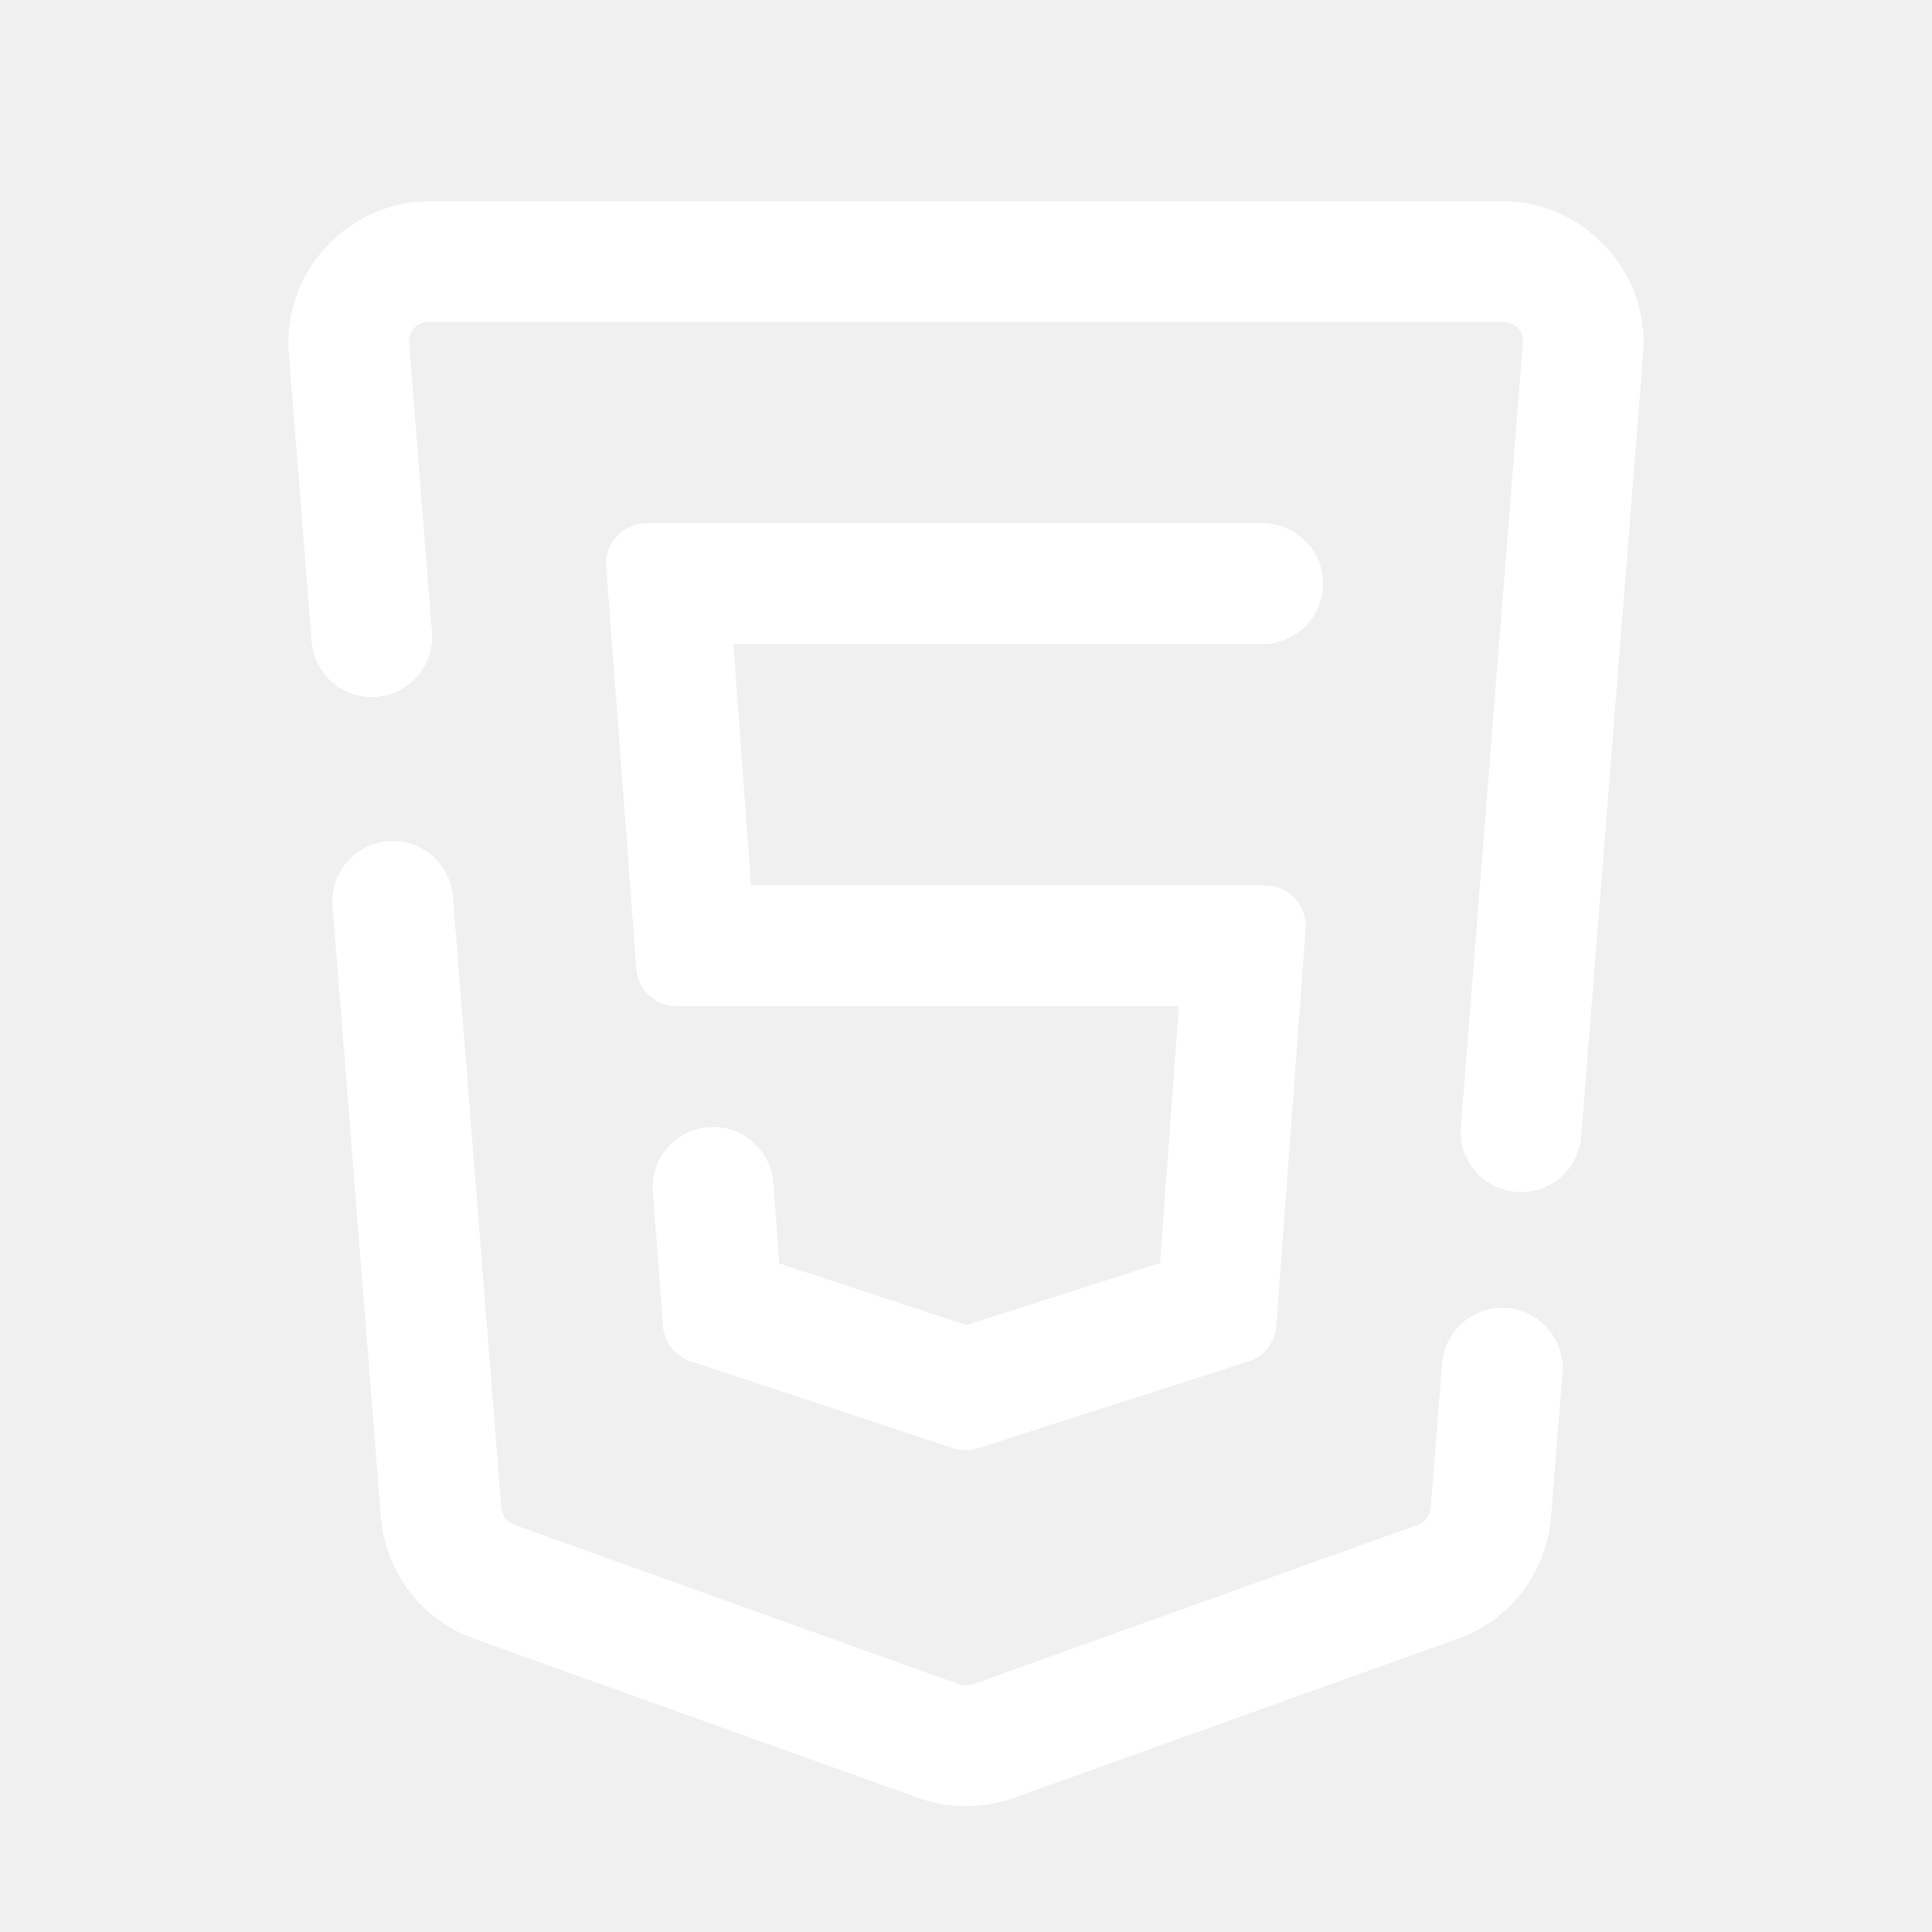
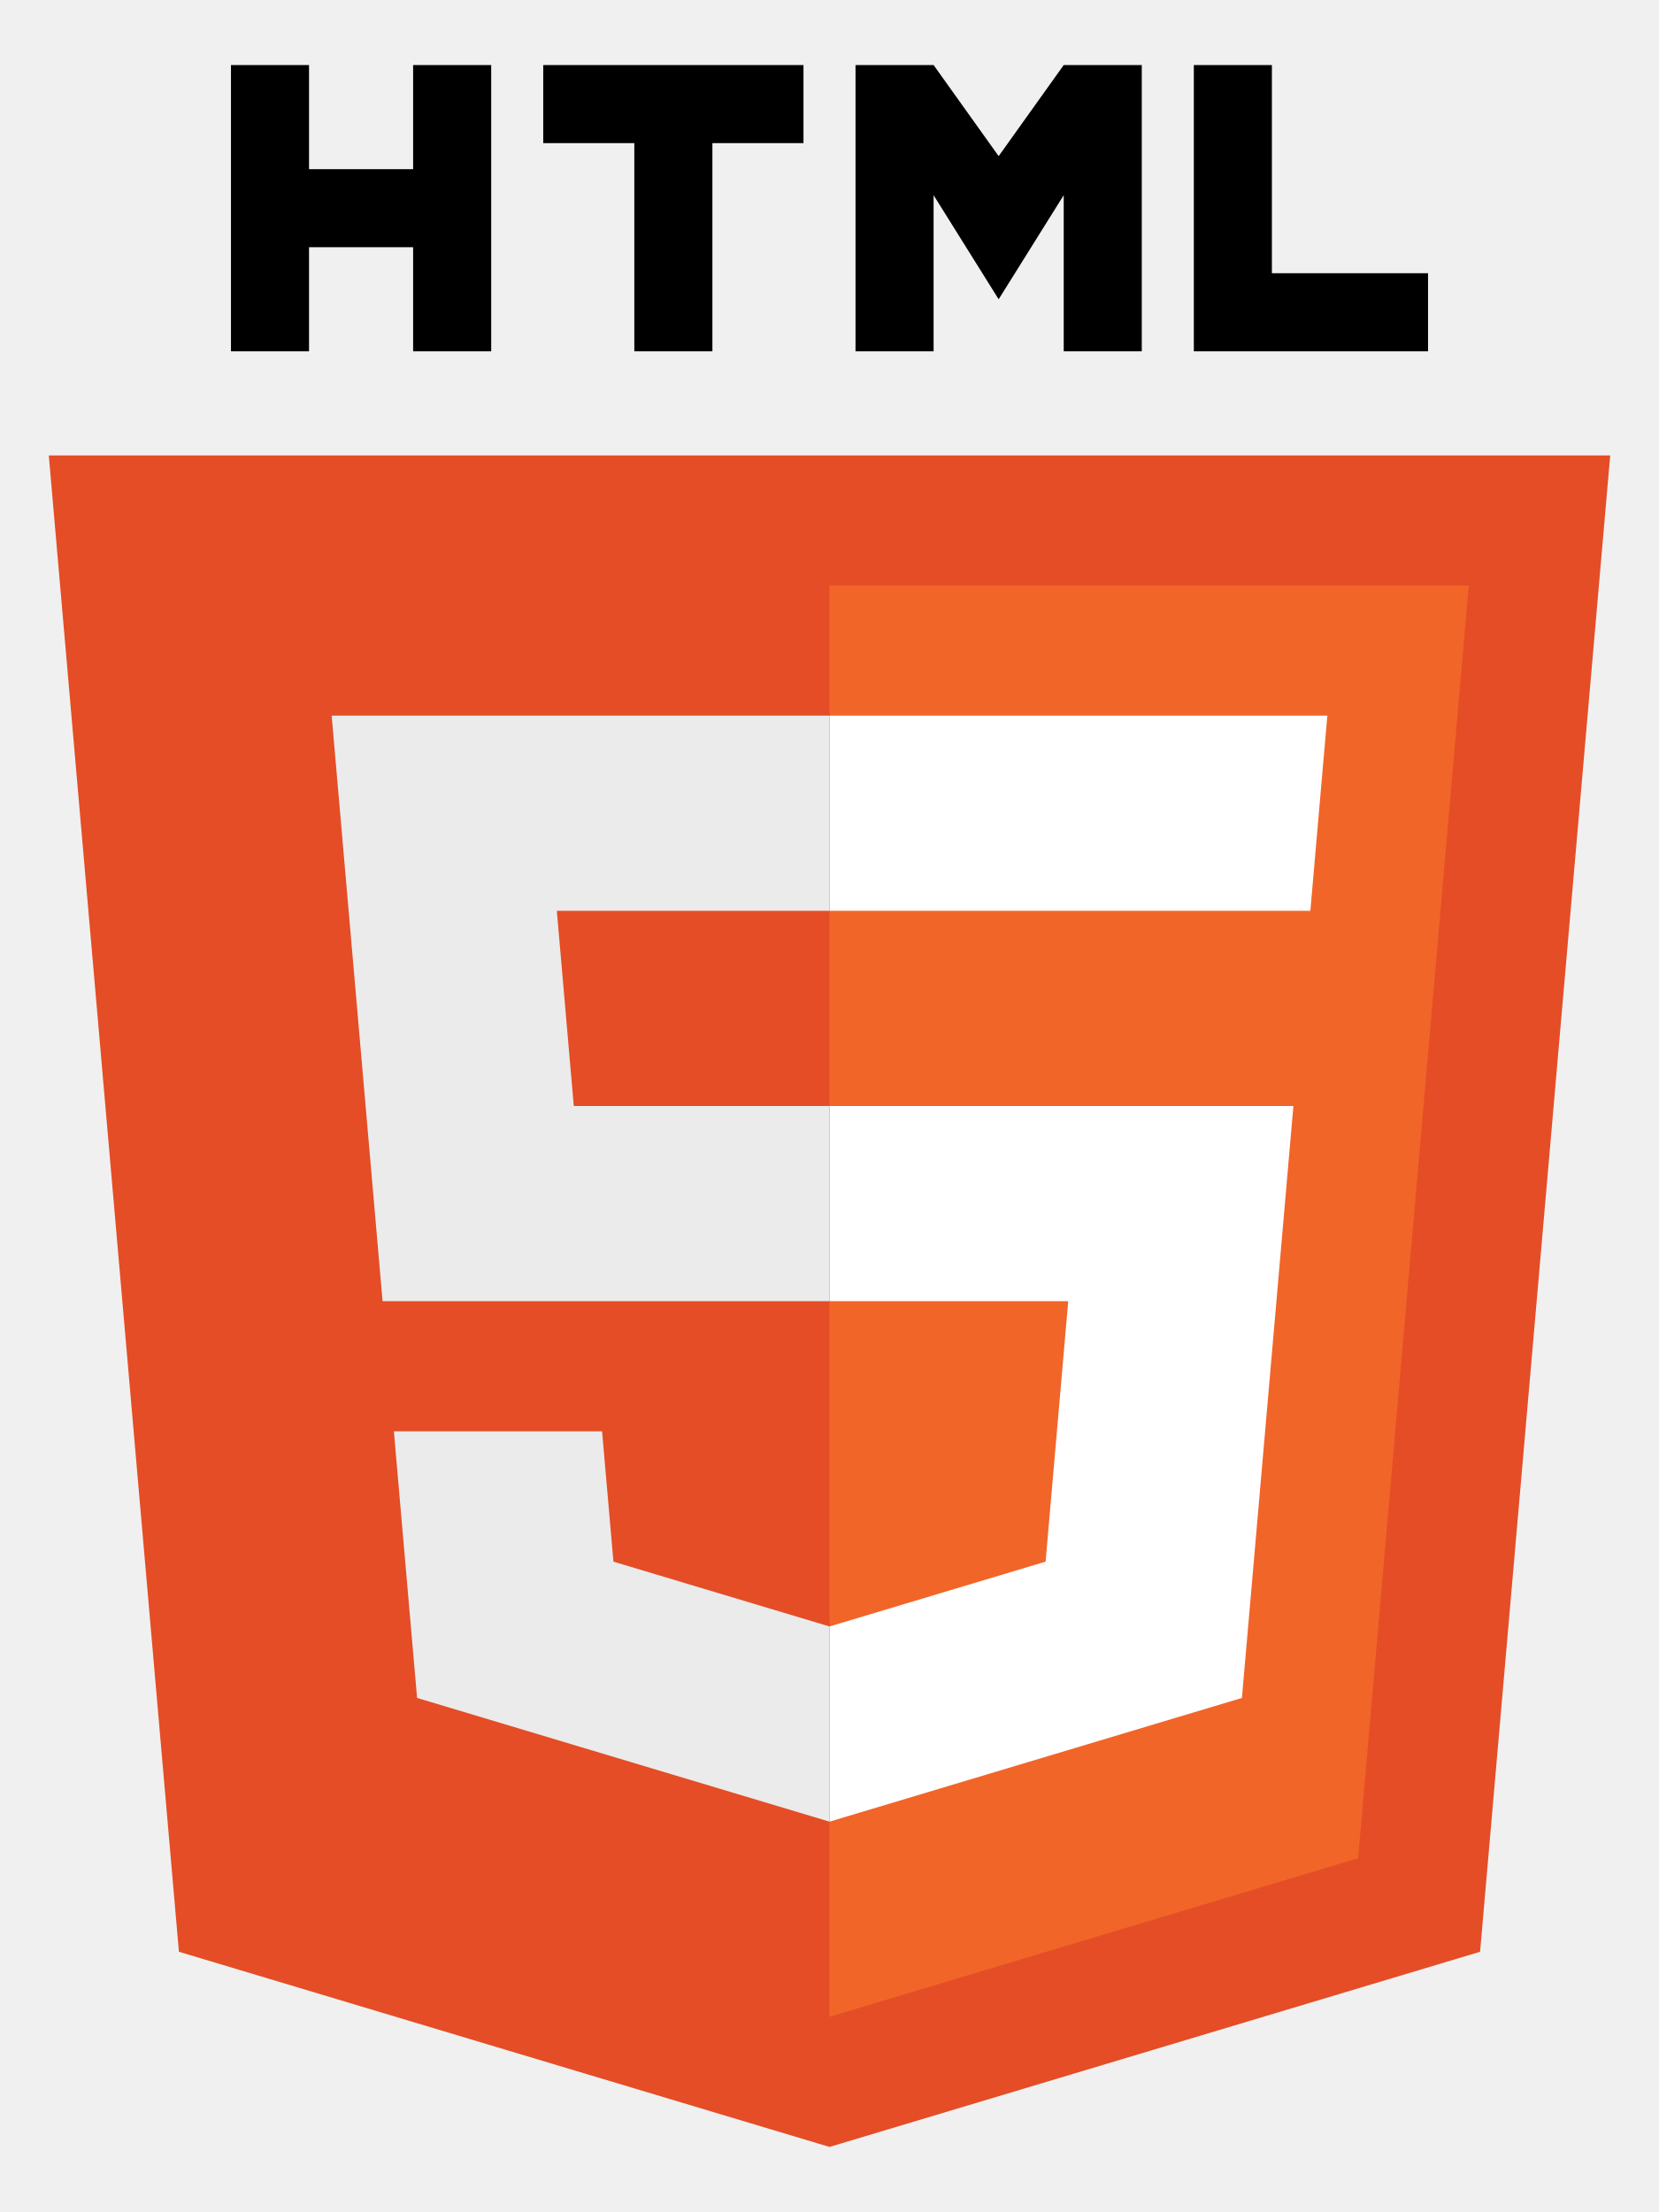
- <svg xmlns="http://www.w3.org/2000/svg" fill="#FFFFFF" viewBox="0 0 48 48" width="48px" height="48px">
-   <path d="M 10.664 5 C 8.644 5 7.017 6.763 7.176 8.775 L 7.74 15.91 A 1.5 1.5 0 1 0 10.73 15.672 L 10.166 8.539 C 10.141 8.226 10.35 8 10.664 8 L 37.336 8 C 37.65 8 37.859 8.226 37.834 8.539 L 36.291 28.029 A 1.501 1.501 0 0 0 39.283 28.266 L 40.824 8.775 C 40.983 6.763 39.356 5 37.336 5 L 10.664 5 z M 16.059 13 C 15.477 13 15.017 13.494 15.061 14.074 L 15.811 24.074 C 15.85 24.596 16.286 25 16.809 25 L 29.289 25 L 28.82 31.381 L 24.012 32.92 L 19.361 31.391 L 19.213 29.391 C 19.155 28.607 18.503 28 17.717 28 C 16.844 28 16.156 28.741 16.221 29.611 L 16.471 32.945 C 16.501 33.348 16.77 33.693 17.154 33.82 L 23.682 35.979 C 23.883 36.046 24.099 36.045 24.301 35.98 L 31.018 33.826 C 31.406 33.702 31.679 33.353 31.709 32.947 L 32.439 23.074 C 32.482 22.494 32.024 22 31.443 22 L 18.66 22 L 18.221 16 L 31.371 16 C 32.155 16 32.806 15.396 32.867 14.615 C 32.933 13.744 32.245 13 31.371 13 L 16.059 13 z M 9.766 20.895 A 1.5 1.5 0 0 0 8.264 22.533 L 9.463 37.691 C 9.571 39.059 10.478 40.248 11.771 40.711 L 22.818 44.67 A 1.5 1.5 0 0 0 22.82 44.67 C 23.583 44.943 24.417 44.943 25.18 44.67 L 36.227 40.711 C 37.521 40.248 38.427 39.06 38.535 37.691 L 38.816 34.141 A 1.5 1.5 0 1 0 35.826 33.904 L 35.545 37.455 C 35.529 37.655 35.404 37.82 35.217 37.887 A 1.5 1.5 0 0 0 35.215 37.887 L 24.168 41.846 C 24.059 41.885 23.939 41.885 23.83 41.846 L 12.783 37.887 C 12.596 37.82 12.471 37.655 12.455 37.455 L 11.254 22.297 A 1.5 1.5 0 0 0 9.766 20.895 z" />
+ <svg xmlns="http://www.w3.org/2000/svg" xmlns:xlink="http://www.w3.org/1999/xlink" viewBox="0 0 63.75 85" fill="#fff" fill-rule="evenodd" stroke="#000" stroke-linecap="round" stroke-linejoin="round">
+   <use xlink:href="#A" x="1.875" y="2.5" />
+   <symbol id="A" overflow="visible">
+     <g stroke="none">
+       <path d="M60 15H0l5 57.5L30 80l25-7.5L60 15" fill="#e44d26" />
+       <path d="M7 0v11h3V7h4v4h3V0h-3v4h-4V0zm24 0v11h3V5l2.5 4L39 5v6h3V0h-3l-2.5 3.5L34 0zm13 0v11h9V8h-6V0z" fill="#000" />
+       <path d="M22.366 65.21l-8.214-2.464-.67-7.701-.221-2.545h8l.436 5.009L30 60v7.5zM30 32.5H19.522l.652 7.5H30v7.5h-9.174-8l-.652-7.5-.652-7.5-.652-7.5h8H30z" fill="#ebebeb" />
+       <path d="M51.739 52.5l.435-5 .652-7.5.652-7.5.652-7.5.435-5H30v55l15.179-4.554 5.134-1.54.67-7.701.67-7.701z" fill="#f16529" />
+       <path d="M19 0v3h3.5v8h3V3H29V0z" fill="#000" />
+       <path d="M30 32.5h10.478 8l.652-7.5h-8H30zm9.174 15H30V40h9.826 8l-.652 7.5-.435 5-.221 2.545-.67 7.701-8.214 2.464L30 67.5V60l8.304-2.491.435-5.009z" />
+     </g>
+   </symbol>
</svg>
